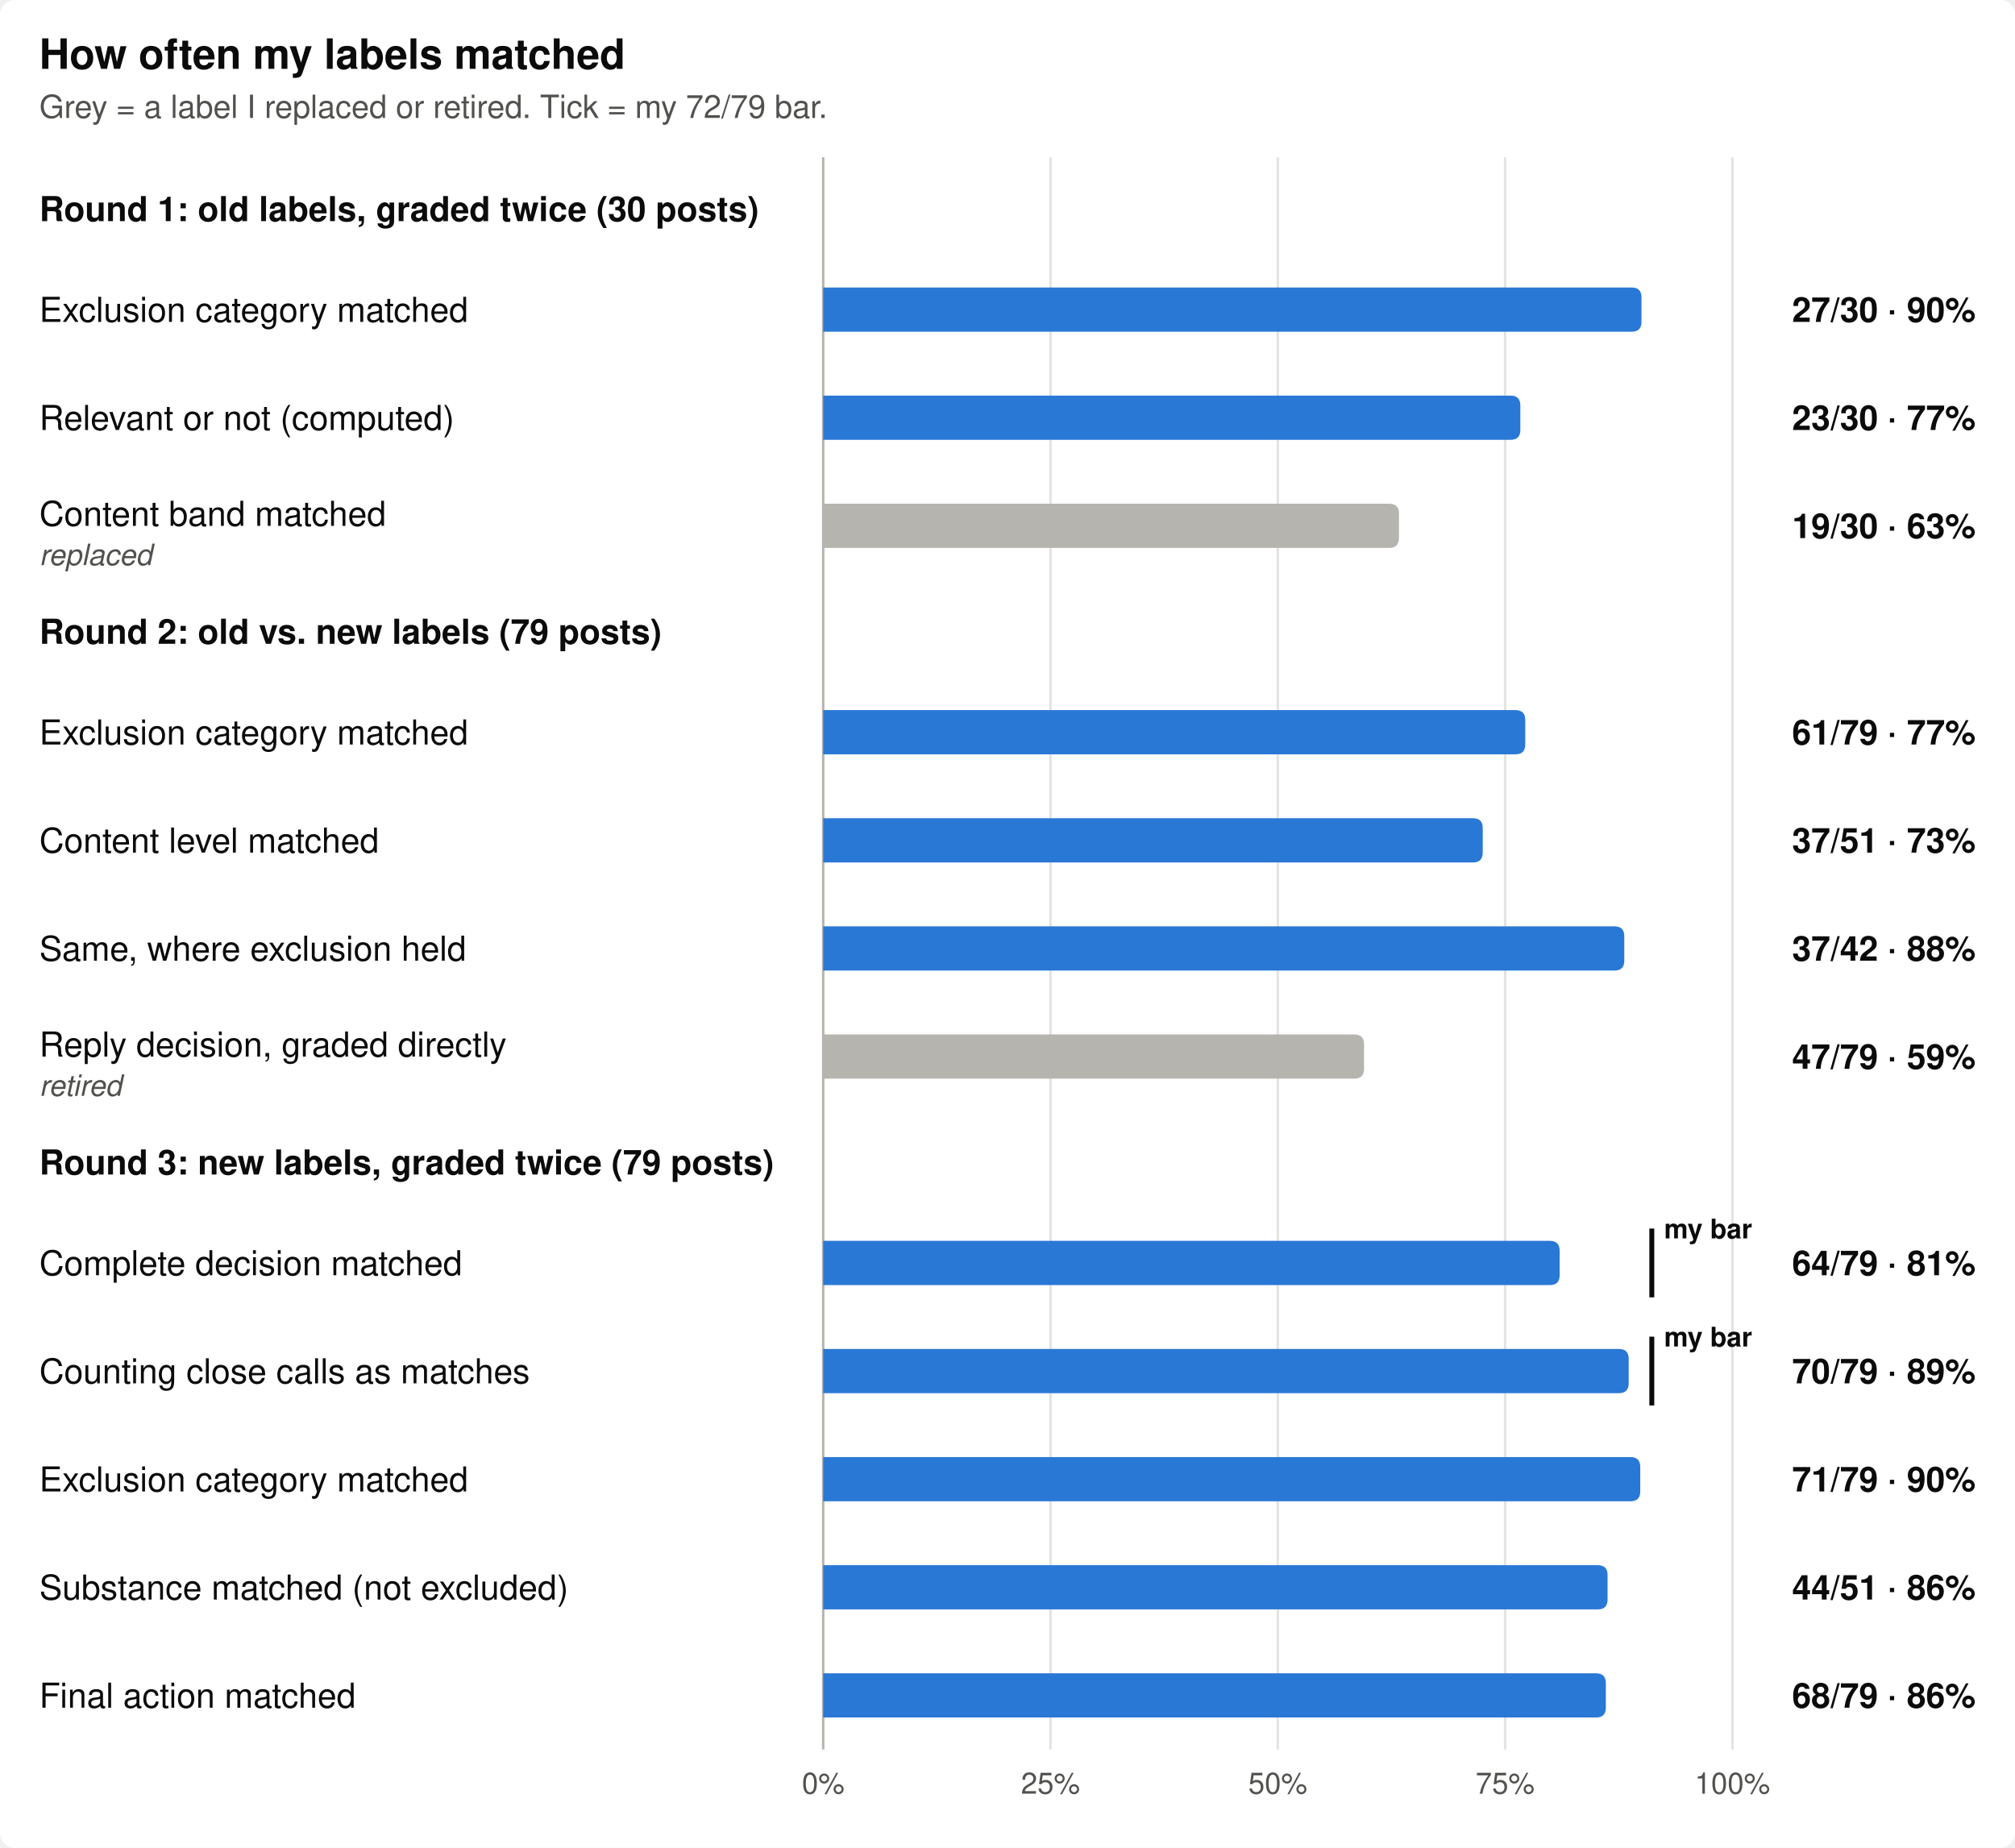
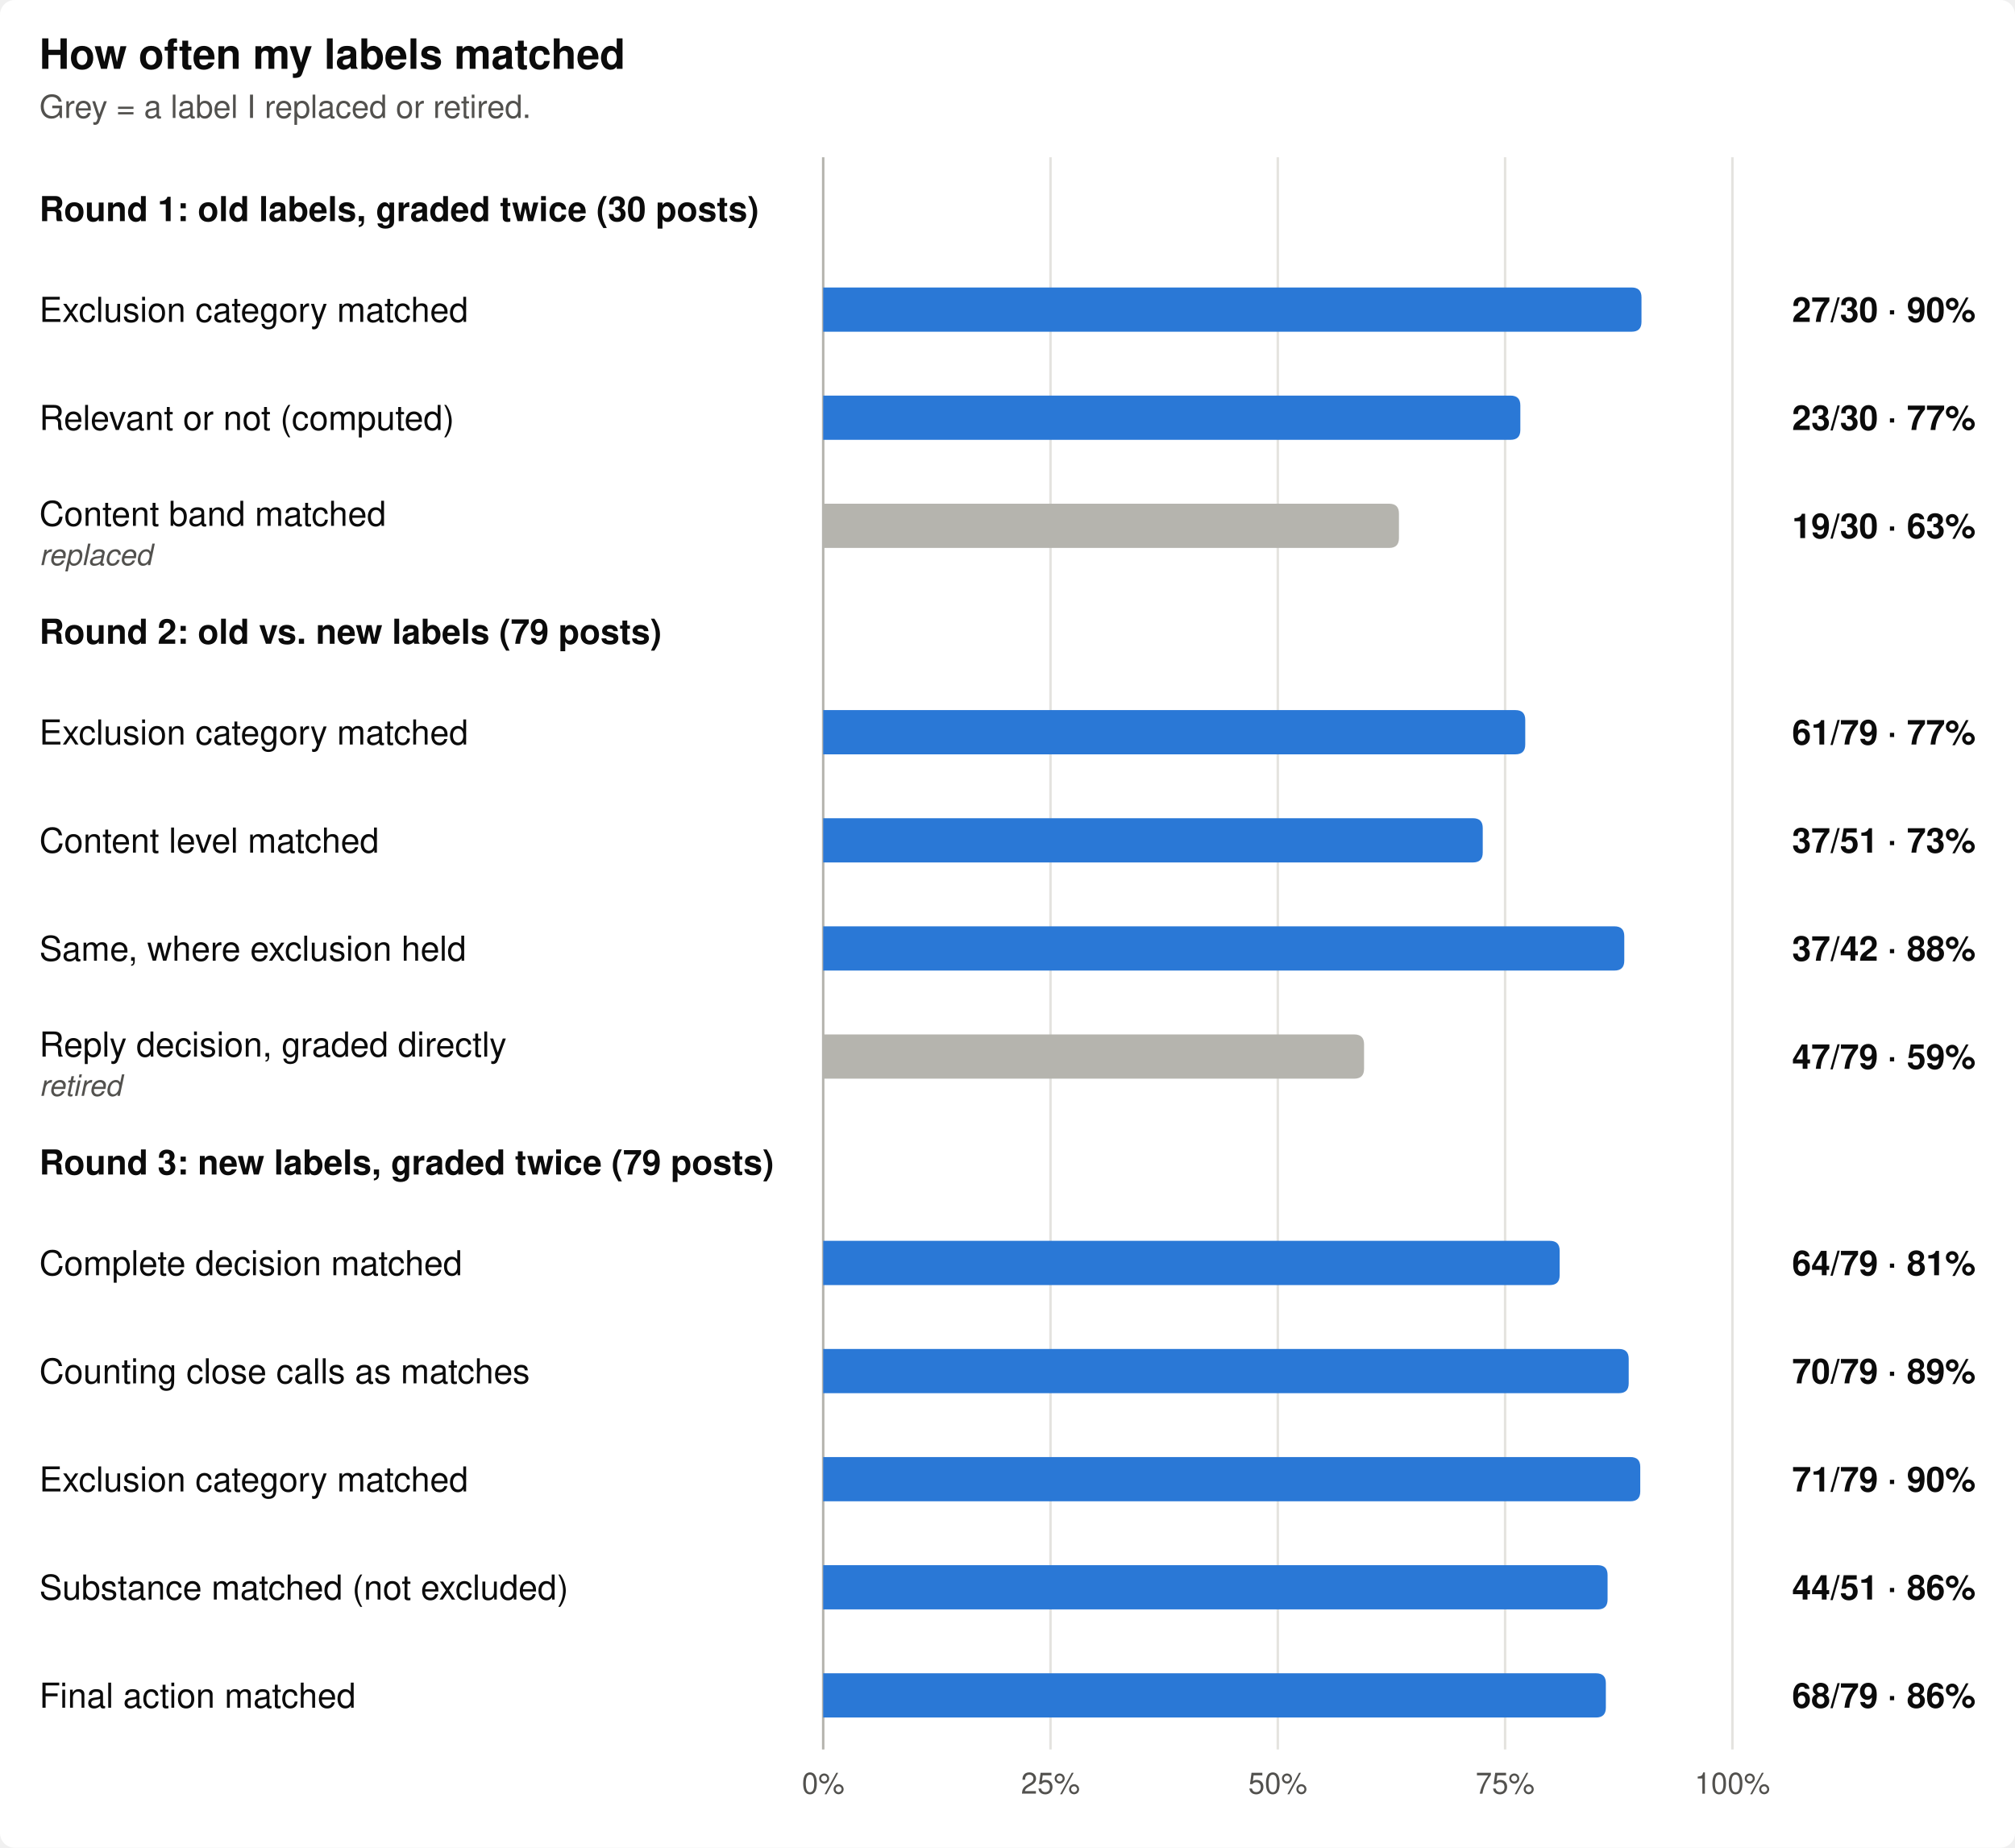
<svg xmlns="http://www.w3.org/2000/svg" width="820" height="752" viewBox="0 0 820 752" role="img" aria-label="Bar chart of self-agreement across three grading rounds">
  <style>
  .t  { font: 600 17px -apple-system, BlinkMacSystemFont, 'Segoe UI', Helvetica, Arial, sans-serif; fill: #0b0b0b; }
  .s  { font: 13px -apple-system, BlinkMacSystemFont, 'Segoe UI', Helvetica, Arial, sans-serif; fill: #52514e; }
  .g  { font: 600 14px -apple-system, BlinkMacSystemFont, 'Segoe UI', Helvetica, Arial, sans-serif; fill: #0b0b0b; }
  .l  { font: 14px -apple-system, BlinkMacSystemFont, 'Segoe UI', Helvetica, Arial, sans-serif; fill: #0b0b0b; }
  .tag{ font: italic 12px -apple-system, BlinkMacSystemFont, 'Segoe UI', Helvetica, Arial, sans-serif; fill: #52514e; }
  .v  { font: 600 14px -apple-system, BlinkMacSystemFont, 'Segoe UI', Helvetica, Arial, sans-serif; fill: #0b0b0b; font-variant-numeric: tabular-nums; }
  .ax { font: 12px -apple-system, BlinkMacSystemFont, 'Segoe UI', Helvetica, Arial, sans-serif; fill: #52514e; }
  .bg { fill: #ffffff; }
  .grid { stroke: #e4e3df; stroke-width: 1; }
  .base { stroke: #b5b4ae; stroke-width: 1; }
  .planned { fill: #2a78d6; }
  .retired { fill: #b5b4ae; }
-   .mark { stroke: #0b0b0b; stroke-width: 2; }
-   .markl { font: 600 11px -apple-system, BlinkMacSystemFont, 'Segoe UI', Helvetica, Arial, sans-serif; fill: #0b0b0b; }
  @media (prefers-color-scheme: dark) {
-     .t, .g, .l, .v, .markl { fill: #ffffff; }
+     .t, .g, .l, .v { fill: #ffffff; }
    .s, .tag, .ax { fill: #c3c2b7; }
    .bg { fill: #0d1117; }
    .grid { stroke: #383835; }
    .base { stroke: #6b6a66; }
    .planned { fill: #3987e5; }
    .retired { fill: #6b6a66; }
-     .mark { stroke: #ffffff; }
  }
</style>
  <rect class="bg" width="820" height="752" rx="6" />
  <text class="t" x="16" y="28">How often my labels matched</text>
-   <text class="s" x="16" y="48">Grey = a label I replaced or retired. Tick = my 72/79 bar.</text>
+   <text class="s" x="16" y="48">Grey = a label I replaced or retired.</text>
  <line class="base" x1="335.0" x2="335.0" y1="64" y2="712" />
  <text class="ax" x="335.0" y="730" text-anchor="middle">0%</text>
  <line class="grid" x1="427.5" x2="427.5" y1="64" y2="712" />
  <text class="ax" x="427.5" y="730" text-anchor="middle">25%</text>
  <line class="grid" x1="520.0" x2="520.0" y1="64" y2="712" />
  <text class="ax" x="520.0" y="730" text-anchor="middle">50%</text>
  <line class="grid" x1="612.5" x2="612.5" y1="64" y2="712" />
  <text class="ax" x="612.5" y="730" text-anchor="middle">75%</text>
  <line class="grid" x1="705.0" x2="705.0" y1="64" y2="712" />
  <text class="ax" x="705.0" y="730" text-anchor="middle">100%</text>
  <text class="g" x="16" y="90.0">Round 1: old labels, graded twice (30 posts)</text>
  <text class="l" x="16" y="131.0">Exclusion category matched</text>
  <path class="planned" d="M335.0,117.0 H664.0 Q668.0,117.0 668.0,121.0 V131.0 Q668.0,135.0 664.0,135.0 H335.0 Z" />
  <text class="v" x="804" y="131.0" text-anchor="end">27/30 · 90%</text>
  <text class="l" x="16" y="175.0">Relevant or not (computed)</text>
  <path class="planned" d="M335.0,161.0 H614.7 Q618.7,161.0 618.7,165.0 V175.0 Q618.7,179.0 614.7,179.0 H335.0 Z" />
  <text class="v" x="804" y="175.0" text-anchor="end">23/30 · 77%</text>
  <text class="l" x="16" y="214.0">Content band matched</text>
  <path class="retired" d="M335.0,205.0 H565.3 Q569.3,205.0 569.3,209.0 V219.0 Q569.3,223.0 565.3,223.0 H335.0 Z" />
  <text class="v" x="804" y="219.0" text-anchor="end">19/30 · 63%</text>
  <text class="tag" x="16" y="230.0">replaced</text>
  <text class="g" x="16" y="262.0">Round 2: old vs. new labels (79 posts)</text>
  <text class="l" x="16" y="303.0">Exclusion category matched</text>
  <path class="planned" d="M335.0,289.0 H616.7 Q620.7,289.0 620.7,293.0 V303.0 Q620.7,307.0 616.7,307.0 H335.0 Z" />
  <text class="v" x="804" y="303.0" text-anchor="end">61/79 · 77%</text>
  <text class="l" x="16" y="347.0">Content level matched</text>
  <path class="planned" d="M335.0,333.0 H599.4 Q603.4,333.0 603.4,337.0 V347.0 Q603.4,351.0 599.4,351.0 H335.0 Z" />
  <text class="v" x="804" y="347.0" text-anchor="end">37/51 · 73%</text>
  <text class="l" x="16" y="391.0">Same, where exclusion held</text>
  <path class="planned" d="M335.0,377.0 H657.0 Q661.0,377.0 661.0,381.0 V391.0 Q661.0,395.0 657.0,395.0 H335.0 Z" />
  <text class="v" x="804" y="391.0" text-anchor="end">37/42 · 88%</text>
  <text class="l" x="16" y="430.0">Reply decision, graded directly</text>
  <path class="retired" d="M335.0,421.0 H551.1 Q555.1,421.0 555.1,425.0 V435.0 Q555.1,439.0 551.1,439.0 H335.0 Z" />
  <text class="v" x="804" y="435.0" text-anchor="end">47/79 · 59%</text>
  <text class="tag" x="16" y="446.0">retired</text>
  <text class="g" x="16" y="478.0">Round 3: new labels, graded twice (79 posts)</text>
  <text class="l" x="16" y="519.0">Complete decision matched</text>
  <path class="planned" d="M335.0,505.0 H630.7 Q634.7,505.0 634.7,509.0 V519.0 Q634.7,523.0 630.7,523.0 H335.0 Z" />
  <text class="v" x="804" y="519.0" text-anchor="end">64/79 · 81%</text>
-   <line class="mark" x1="672.2" x2="672.2" y1="500.0" y2="528.0" />
-   <text class="markl" x="677.2" y="504.0">my bar</text>
  <text class="l" x="16" y="563.0">Counting close calls as matches</text>
  <path class="planned" d="M335.0,549.0 H658.8 Q662.8,549.0 662.8,553.0 V563.0 Q662.8,567.0 658.8,567.0 H335.0 Z" />
  <text class="v" x="804" y="563.0" text-anchor="end">70/79 · 89%</text>
-   <line class="mark" x1="672.2" x2="672.2" y1="544.0" y2="572.0" />
-   <text class="markl" x="677.2" y="548.0">my bar</text>
  <text class="l" x="16" y="607.0">Exclusion category matched</text>
  <path class="planned" d="M335.0,593.0 H663.5 Q667.5,593.0 667.5,597.0 V607.0 Q667.5,611.0 663.5,611.0 H335.0 Z" />
  <text class="v" x="804" y="607.0" text-anchor="end">71/79 · 90%</text>
  <text class="l" x="16" y="651.0">Substance matched (not excluded)</text>
  <path class="planned" d="M335.0,637.0 H650.2 Q654.2,637.0 654.2,641.0 V651.0 Q654.2,655.0 650.2,655.0 H335.0 Z" />
  <text class="v" x="804" y="651.0" text-anchor="end">44/51 · 86%</text>
  <text class="l" x="16" y="695.0">Final action matched</text>
  <path class="planned" d="M335.0,681.0 H649.5 Q653.5,681.0 653.5,685.0 V695.0 Q653.5,699.0 649.5,699.0 H335.0 Z" />
  <text class="v" x="804" y="695.0" text-anchor="end">68/79 · 86%</text>
</svg>
